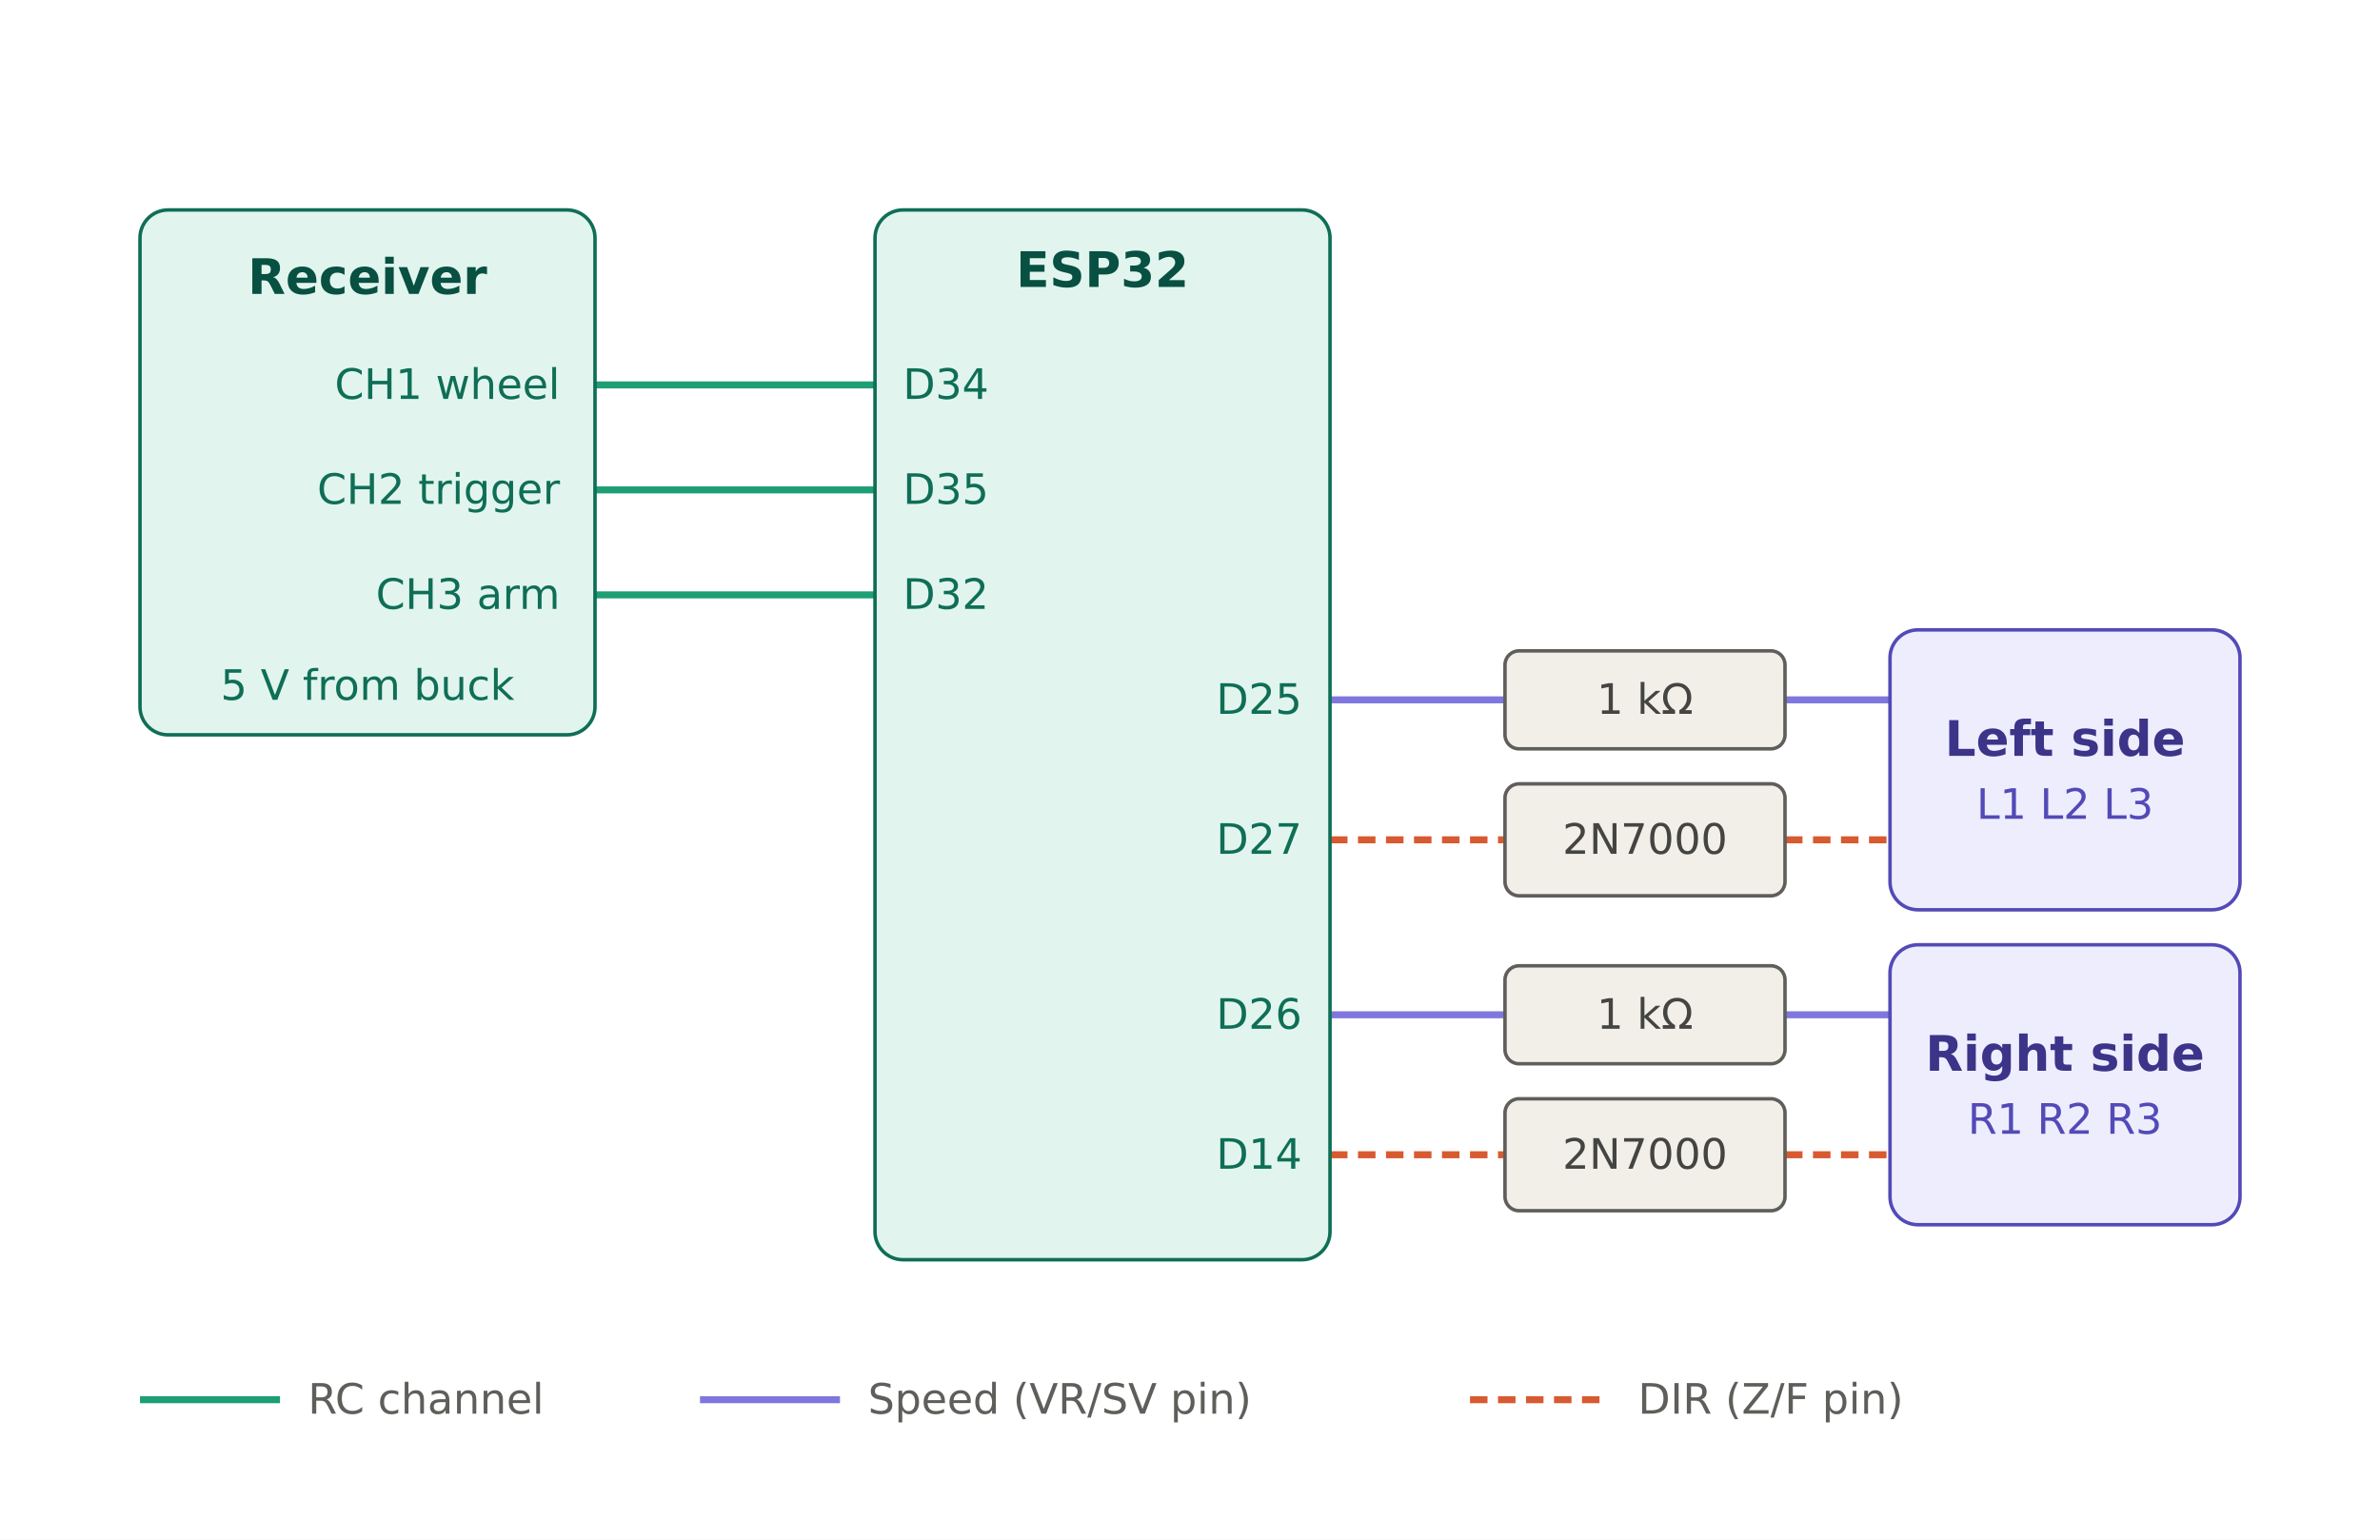
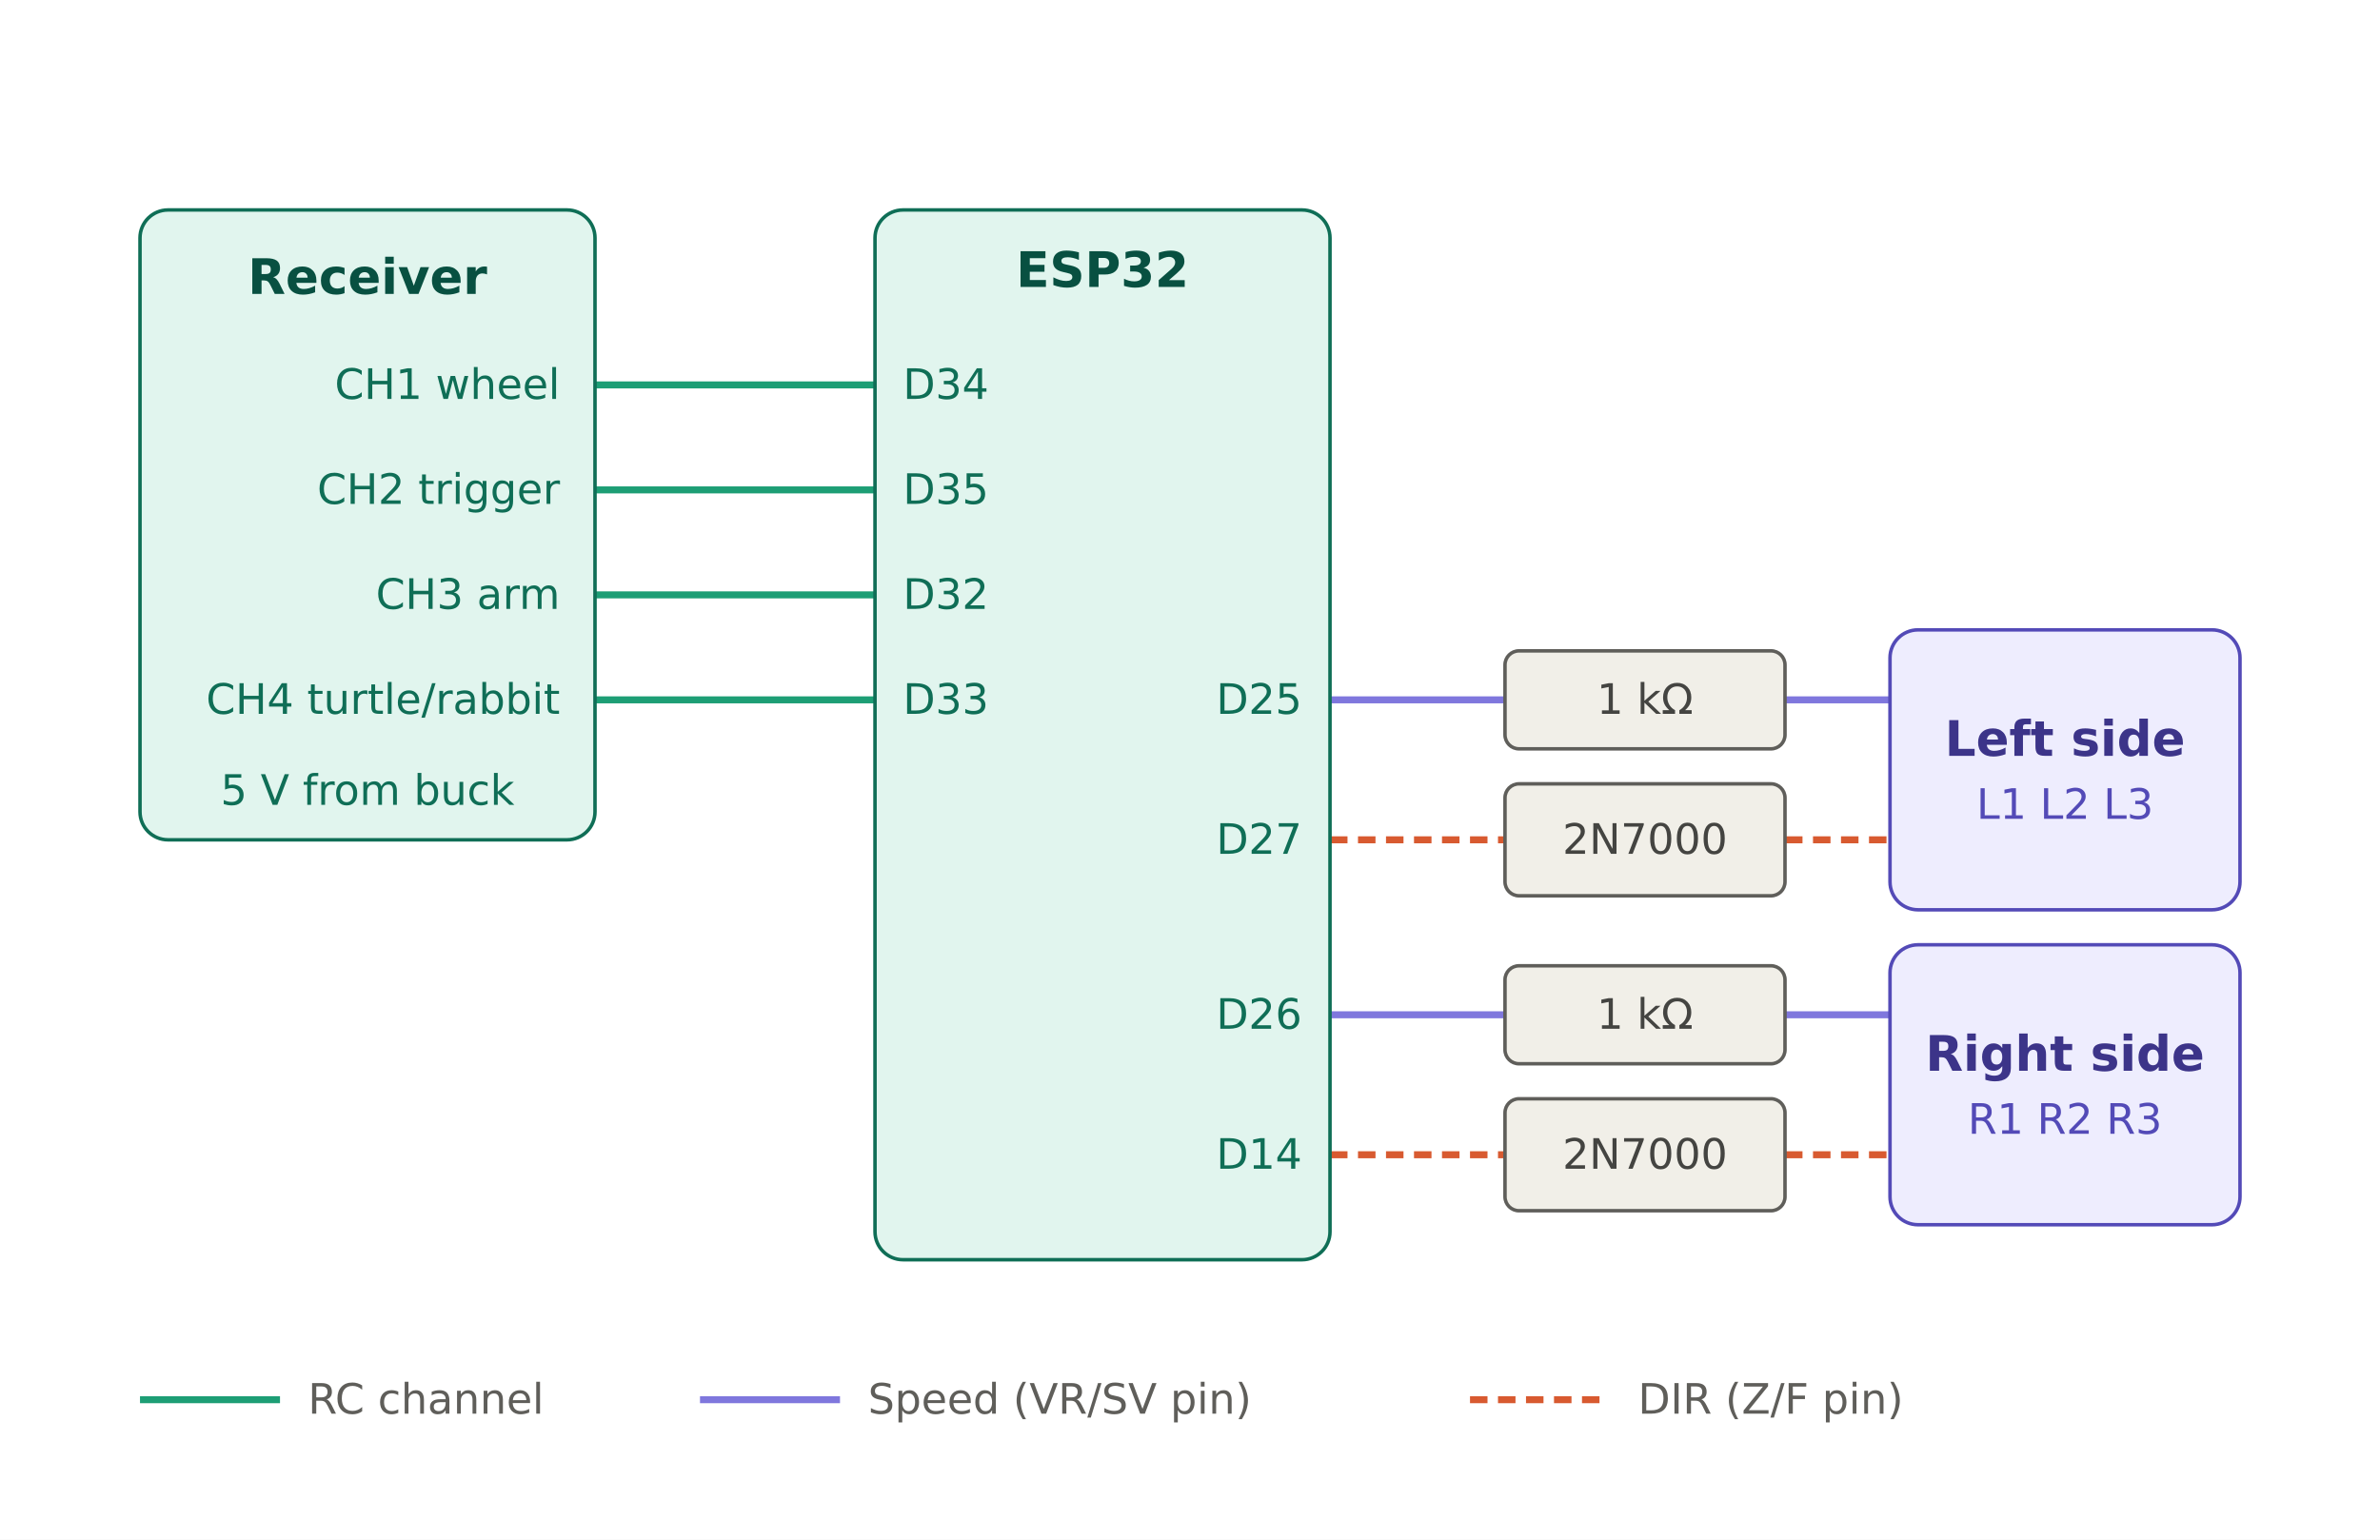
<svg xmlns="http://www.w3.org/2000/svg" width="680" height="440" viewBox="0 0 680 440" role="img">
  <style>.t{font:14px 'DejaVu Sans',sans-serif;fill:#2C2C2A}.ts{font:12px 'DejaVu Sans',sans-serif;fill:#5F5E5A}.th{font:bold 14px 'DejaVu Sans',sans-serif;fill:#2C2C2A}.c-coral&gt;rect{fill:#FAECE7;stroke:#993C1D}.c-coral&gt;text.th{fill:#712B13}.c-coral&gt;text.ts{fill:#993C1D}.c-teal&gt;rect{fill:#E1F5EE;stroke:#0F6E56}.c-teal&gt;text.th{fill:#085041}.c-teal&gt;text.ts{fill:#0F6E56}.c-purple&gt;rect{fill:#EEEDFE;stroke:#534AB7}.c-purple&gt;text.th{fill:#3C3489}.c-purple&gt;text.ts{fill:#534AB7}.c-gray&gt;rect{fill:#F1EFE8;stroke:#5F5E5A}.c-gray&gt;text.th{fill:#2C2C2A}.c-gray&gt;text.ts{fill:#444441}</style>
  <rect width="680" height="440" fill="#ffffff" />
  <line x1="170" y1="110" x2="250" y2="110" stroke="#1D9E75" stroke-width="2" />
  <line x1="170" y1="140" x2="250" y2="140" stroke="#1D9E75" stroke-width="2" />
  <line x1="170" y1="170" x2="250" y2="170" stroke="#1D9E75" stroke-width="2" />
+   <line x1="170" y1="200" x2="250" y2="200" stroke="#1D9E75" stroke-width="2" />
  <line x1="380" y1="200" x2="430" y2="200" stroke="#7F77DD" stroke-width="2" />
  <line x1="510" y1="200" x2="540" y2="200" stroke="#7F77DD" stroke-width="2" />
  <line x1="380" y1="240" x2="430" y2="240" stroke="#D85A30" stroke-width="2" stroke-dasharray="5 3" />
  <line x1="510" y1="240" x2="540" y2="240" stroke="#D85A30" stroke-width="2" stroke-dasharray="5 3" />
  <line x1="380" y1="290" x2="430" y2="290" stroke="#7F77DD" stroke-width="2" />
  <line x1="510" y1="290" x2="540" y2="290" stroke="#7F77DD" stroke-width="2" />
  <line x1="380" y1="330" x2="430" y2="330" stroke="#D85A30" stroke-width="2" stroke-dasharray="5 3" />
  <line x1="510" y1="330" x2="540" y2="330" stroke="#D85A30" stroke-width="2" stroke-dasharray="5 3" />
  <g class="c-teal">
-     <rect x="40" y="60" width="130" height="150" rx="8" stroke-width="1" />
+     <rect x="40" y="60" width="130" height="180" rx="8" stroke-width="1" />
    <text class="th" x="105" y="84" text-anchor="middle">Receiver</text>
    <text class="ts" x="160" y="114" text-anchor="end">CH1 wheel</text>
    <text class="ts" x="160" y="144" text-anchor="end">CH2 trigger</text>
    <text class="ts" x="160" y="174" text-anchor="end">CH3 arm</text>
-     <text class="ts" x="105" y="200" text-anchor="middle">5 V from buck</text>
+     <text class="ts" x="160" y="204" text-anchor="end">CH4 turtle/rabbit</text>
+     <text class="ts" x="105" y="230" text-anchor="middle">5 V from buck</text>
  </g>
  <g class="c-teal">
    <rect x="250" y="60" width="130" height="300" rx="8" stroke-width="1" />
    <text class="th" x="315" y="82" text-anchor="middle">ESP32</text>
    <text class="ts" x="258" y="114">D34</text>
    <text class="ts" x="258" y="144">D35</text>
    <text class="ts" x="258" y="174">D32</text>
+     <text class="ts" x="258" y="204">D33</text>
    <text class="ts" x="372" y="204" text-anchor="end">D25</text>
    <text class="ts" x="372" y="244" text-anchor="end">D27</text>
    <text class="ts" x="372" y="294" text-anchor="end">D26</text>
    <text class="ts" x="372" y="334" text-anchor="end">D14</text>
  </g>
  <g class="c-gray">
    <rect x="430" y="186" width="80" height="28" rx="4" stroke-width="1" />
    <text class="ts" x="470" y="204" text-anchor="middle">1 kΩ</text>
  </g>
  <g class="c-gray">
    <rect x="430" y="224" width="80" height="32" rx="4" stroke-width="1" />
    <text class="ts" x="470" y="244" text-anchor="middle">2N7000</text>
  </g>
  <g class="c-gray">
    <rect x="430" y="276" width="80" height="28" rx="4" stroke-width="1" />
    <text class="ts" x="470" y="294" text-anchor="middle">1 kΩ</text>
  </g>
  <g class="c-gray">
    <rect x="430" y="314" width="80" height="32" rx="4" stroke-width="1" />
    <text class="ts" x="470" y="334" text-anchor="middle">2N7000</text>
  </g>
  <g class="c-purple">
    <rect x="540" y="180" width="100" height="80" rx="8" stroke-width="1" />
    <text class="th" x="590" y="216" text-anchor="middle">Left side</text>
    <text class="ts" x="590" y="234" text-anchor="middle">L1 L2 L3</text>
  </g>
  <g class="c-purple">
    <rect x="540" y="270" width="100" height="80" rx="8" stroke-width="1" />
    <text class="th" x="590" y="306" text-anchor="middle">Right side</text>
    <text class="ts" x="590" y="324" text-anchor="middle">R1 R2 R3</text>
  </g>
  <line x1="40" y1="400" x2="80" y2="400" stroke="#1D9E75" stroke-width="2" />
  <text class="ts" x="88" y="404">RC channel</text>
  <line x1="200" y1="400" x2="240" y2="400" stroke="#7F77DD" stroke-width="2" />
  <text class="ts" x="248" y="404">Speed (VR/SV pin)</text>
  <line x1="420" y1="400" x2="460" y2="400" stroke="#D85A30" stroke-width="2" stroke-dasharray="5 3" />
  <text class="ts" x="468" y="404">DIR (Z/F pin)</text>
</svg>
